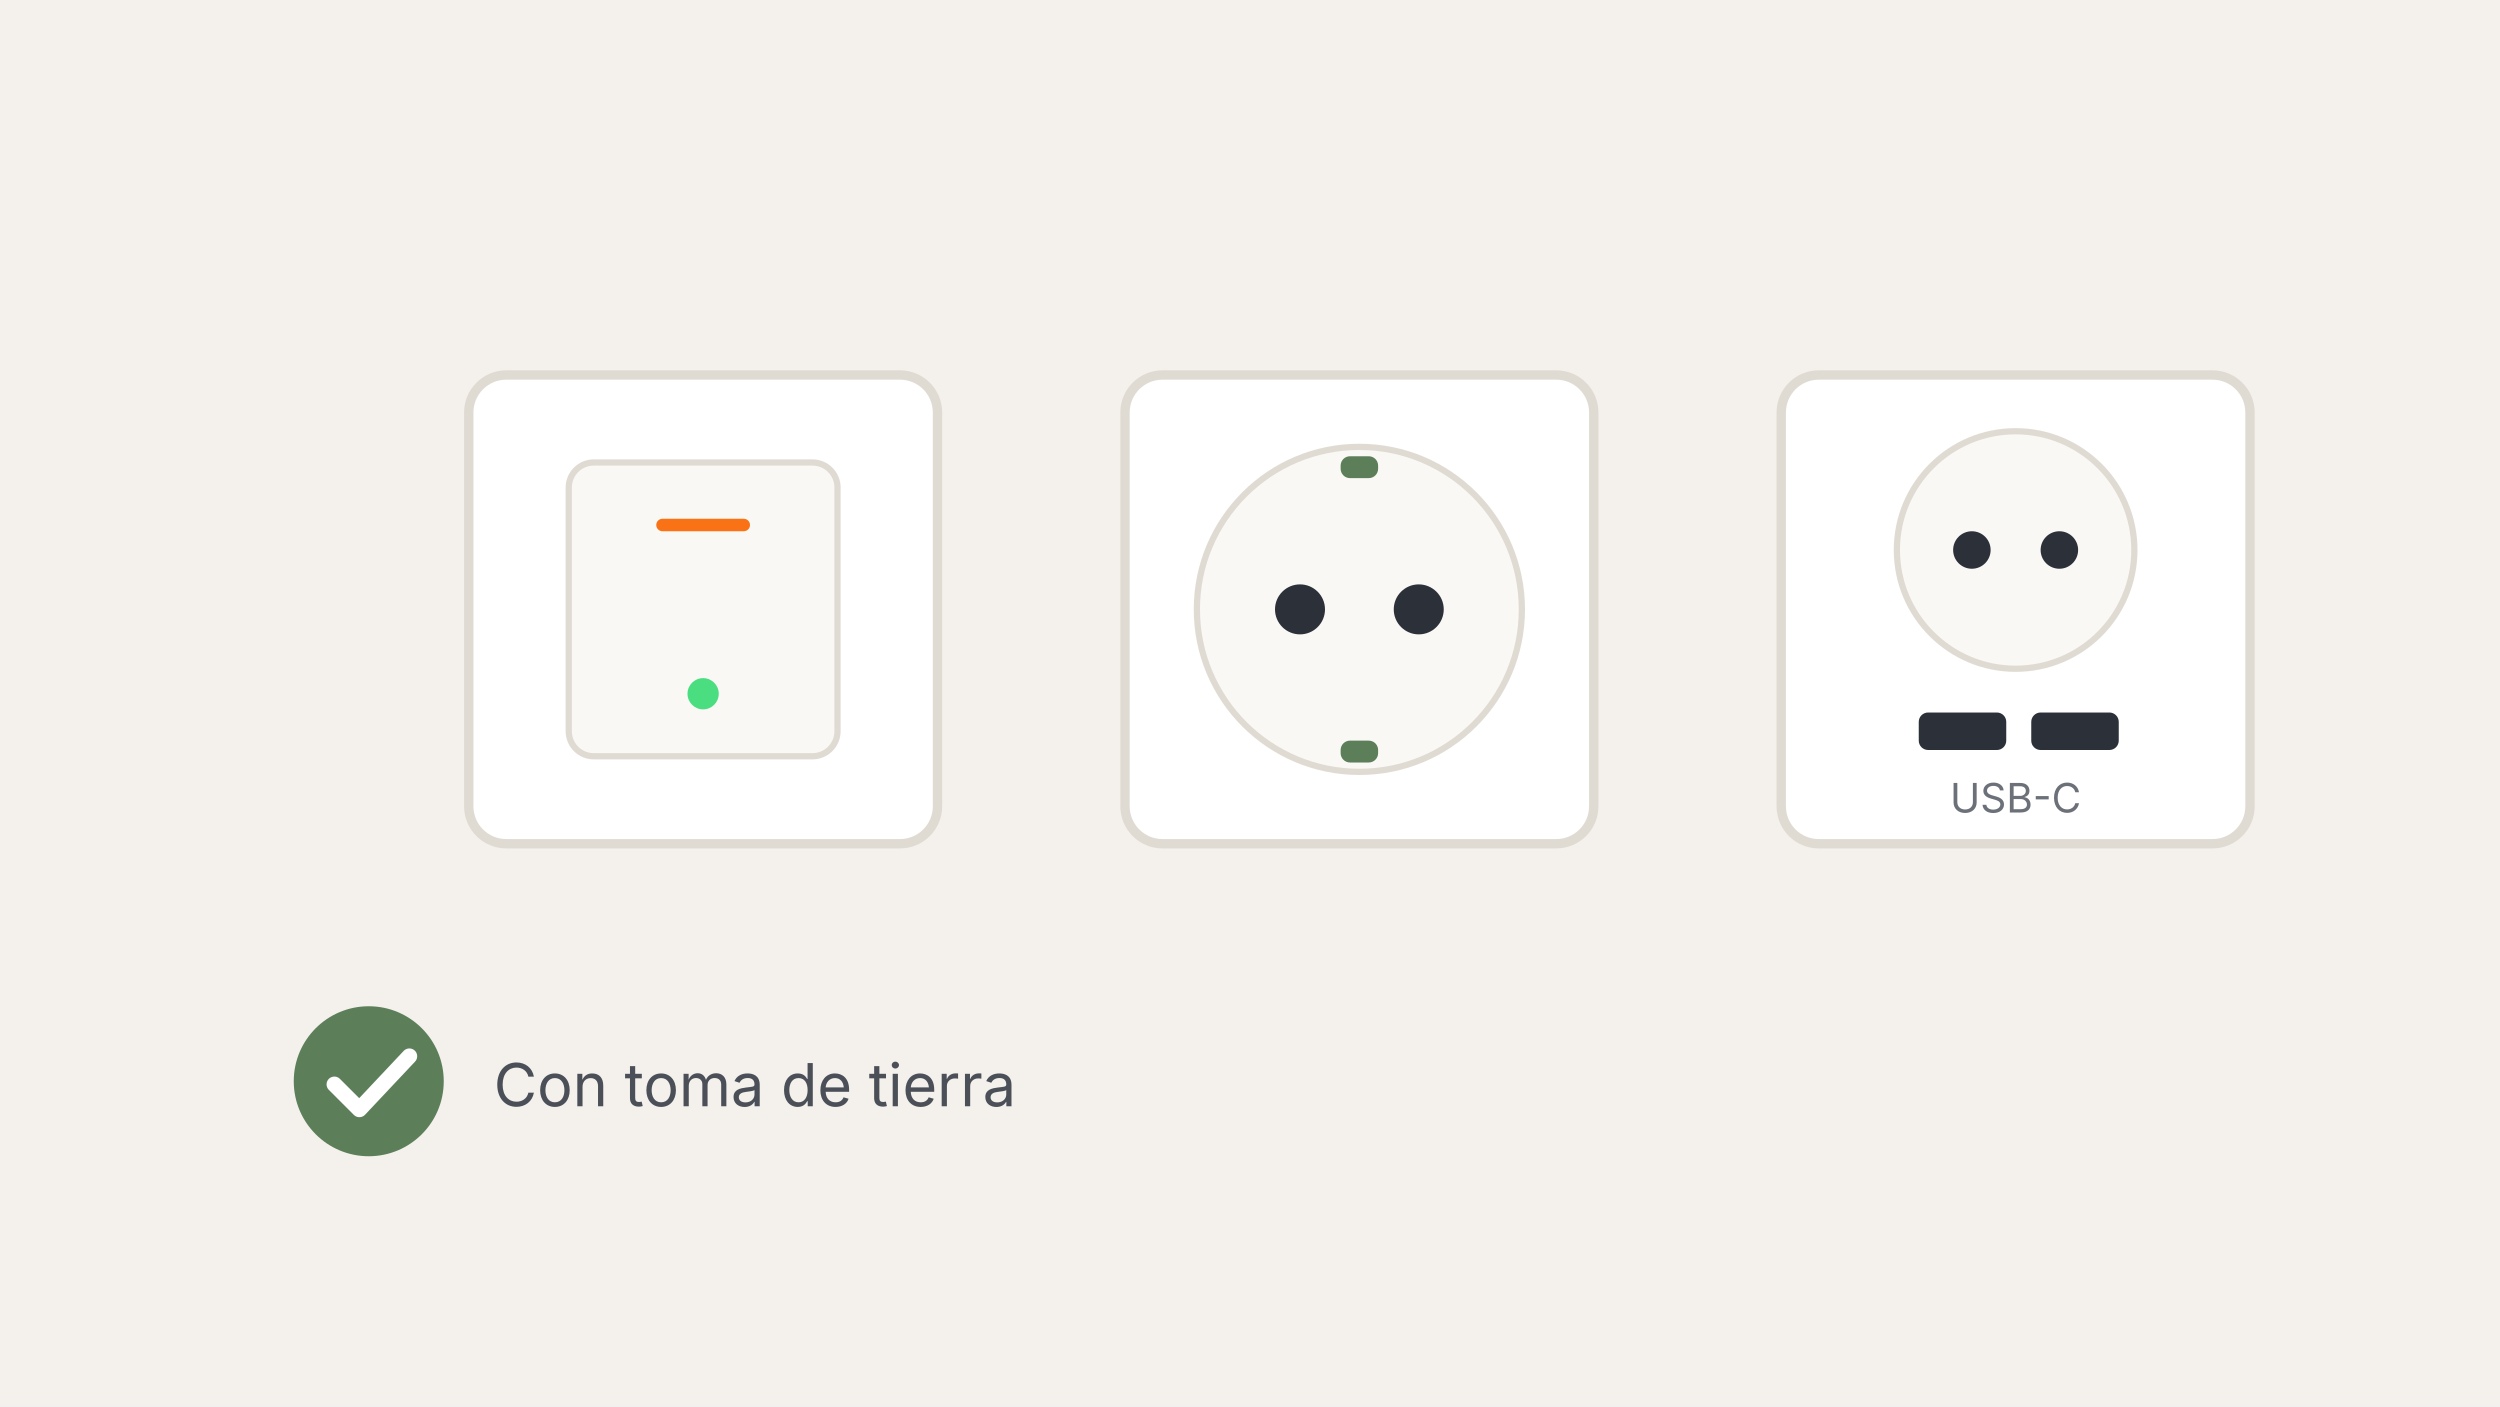
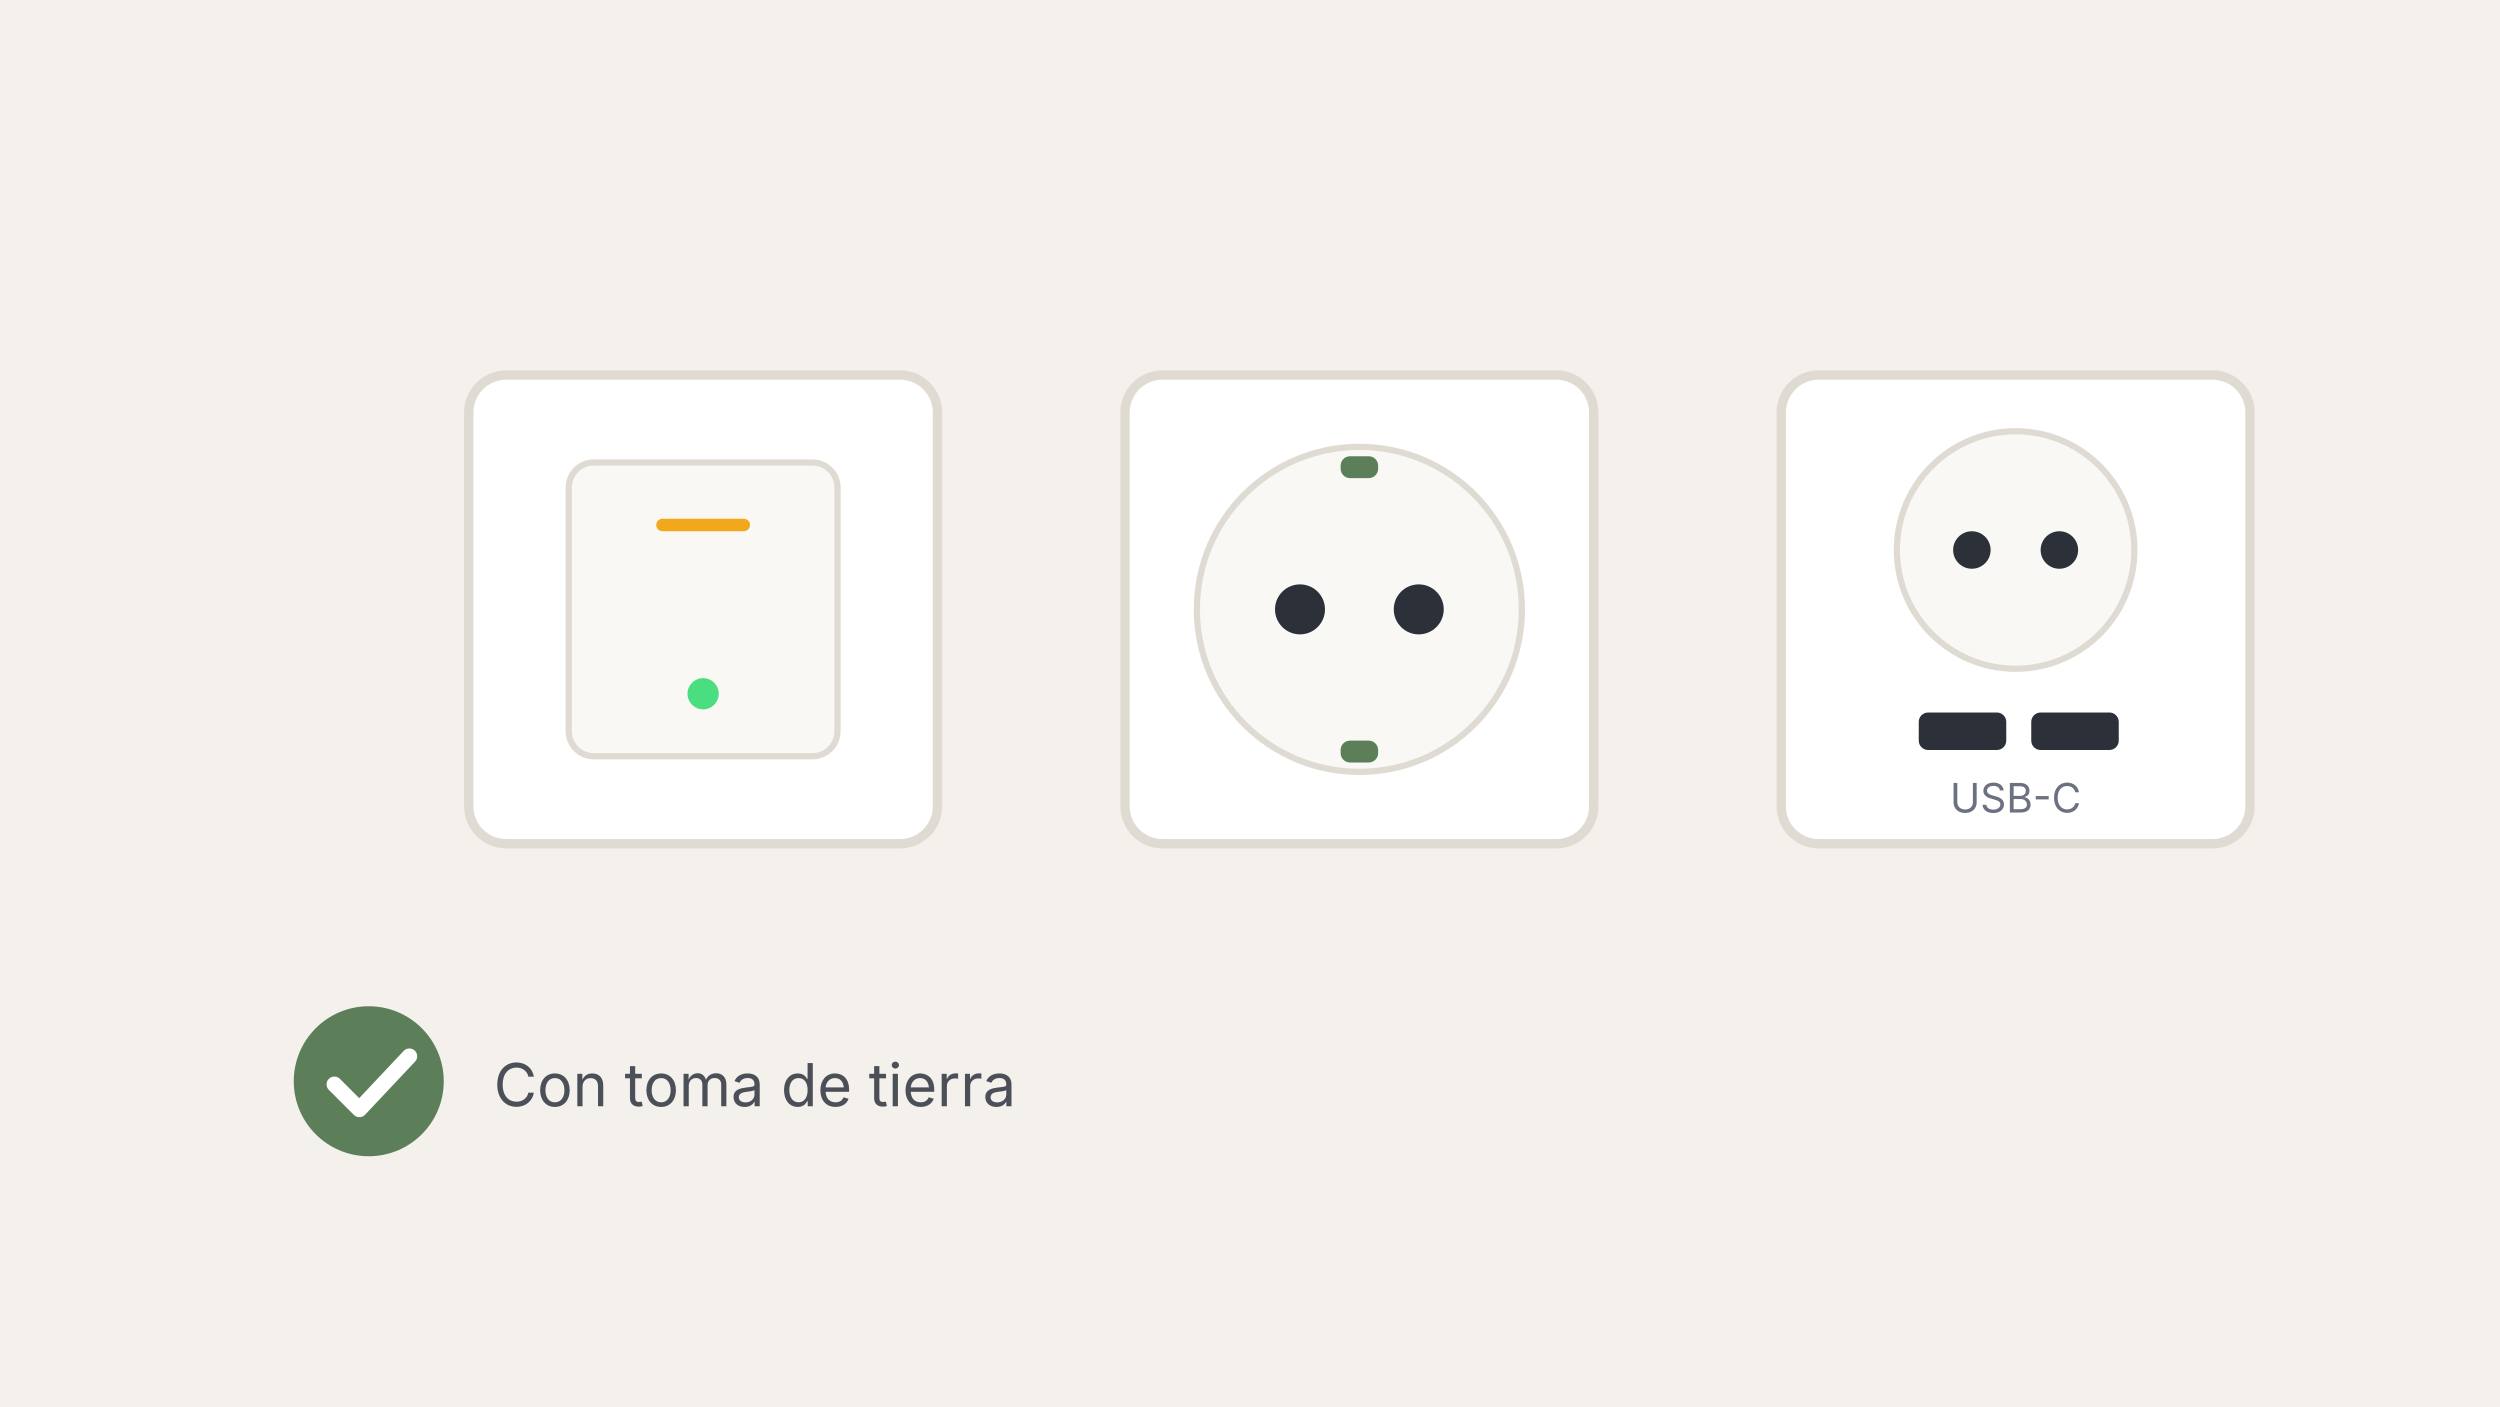
<svg xmlns="http://www.w3.org/2000/svg" viewBox="0 0 800 450" width="800" height="450" role="img" aria-label="Ilustración de mecanismos nuevos: interruptor, enchufe con toma de tierra y enchufe con USB">
  <rect width="800" height="450" fill="#F4F1EC" />
  <g transform="translate(150 120)">
    <rect width="150" height="150" rx="12" fill="#FFFFFF" />
    <rect width="150" height="150" rx="12" fill="none" stroke="#E0DBD2" stroke-width="3" />
    <rect x="32" y="28" width="86" height="94" rx="8" fill="#FAF8F5" />
    <rect x="32" y="28" width="86" height="94" rx="8" fill="none" stroke="#E0DBD2" stroke-width="2" />
-     <rect x="60" y="46" width="30" height="4" rx="2" fill="#F97316" />
+     <rect x="60" y="46" width="30" height="4" rx="2" fill="#F2A81C" />
    <circle cx="75" cy="102" r="5" fill="#4ADE80" />
  </g>
  <g transform="translate(360 120)">
    <rect width="150" height="150" rx="12" fill="#FFFFFF" />
    <rect width="150" height="150" rx="12" fill="none" stroke="#E0DBD2" stroke-width="3" />
    <circle cx="75" cy="75" r="52" fill="#FAF8F5" />
    <circle cx="75" cy="75" r="52" fill="none" stroke="#E0DBD2" stroke-width="2" />
    <circle cx="56" cy="75" r="8" fill="#2B3039" />
    <circle cx="94" cy="75" r="8" fill="#2B3039" />
    <rect x="69" y="26" width="12" height="7" rx="3" fill="#5C7F5A" />
    <rect x="69" y="117" width="12" height="7" rx="3" fill="#5C7F5A" />
  </g>
  <g transform="translate(570 120)">
    <rect width="150" height="150" rx="12" fill="#FFFFFF" />
    <rect width="150" height="150" rx="12" fill="none" stroke="#E0DBD2" stroke-width="3" />
    <circle cx="75" cy="56" r="38" fill="#FAF8F5" />
    <circle cx="75" cy="56" r="38" fill="none" stroke="#E0DBD2" stroke-width="2" />
    <circle cx="61" cy="56" r="6" fill="#2B3039" />
    <circle cx="89" cy="56" r="6" fill="#2B3039" />
    <rect x="44" y="108" width="28" height="12" rx="3" fill="#2B3039" />
    <rect x="80" y="108" width="28" height="12" rx="3" fill="#2B3039" />
-     <text x="75" y="140" font-family="Inter, sans-serif" font-size="13" fill="#6C7079" text-anchor="middle">USB-C</text>
+     <text x="75" y="140" font-family="Inter, sans-serif" font-size="13" fill="#6B7180" text-anchor="middle">USB-C</text>
  </g>
  <g transform="translate(94 322)">
    <circle cx="24" cy="24" r="24" fill="#5C7F5A" />
    <path d="M13 25l8 8 16-17" fill="none" stroke="#fff" stroke-width="5" stroke-linecap="round" stroke-linejoin="round" />
  </g>
  <text x="158" y="354" font-family="Inter, sans-serif" font-size="19" fill="#4A4F58">Con toma de tierra</text>
</svg>
